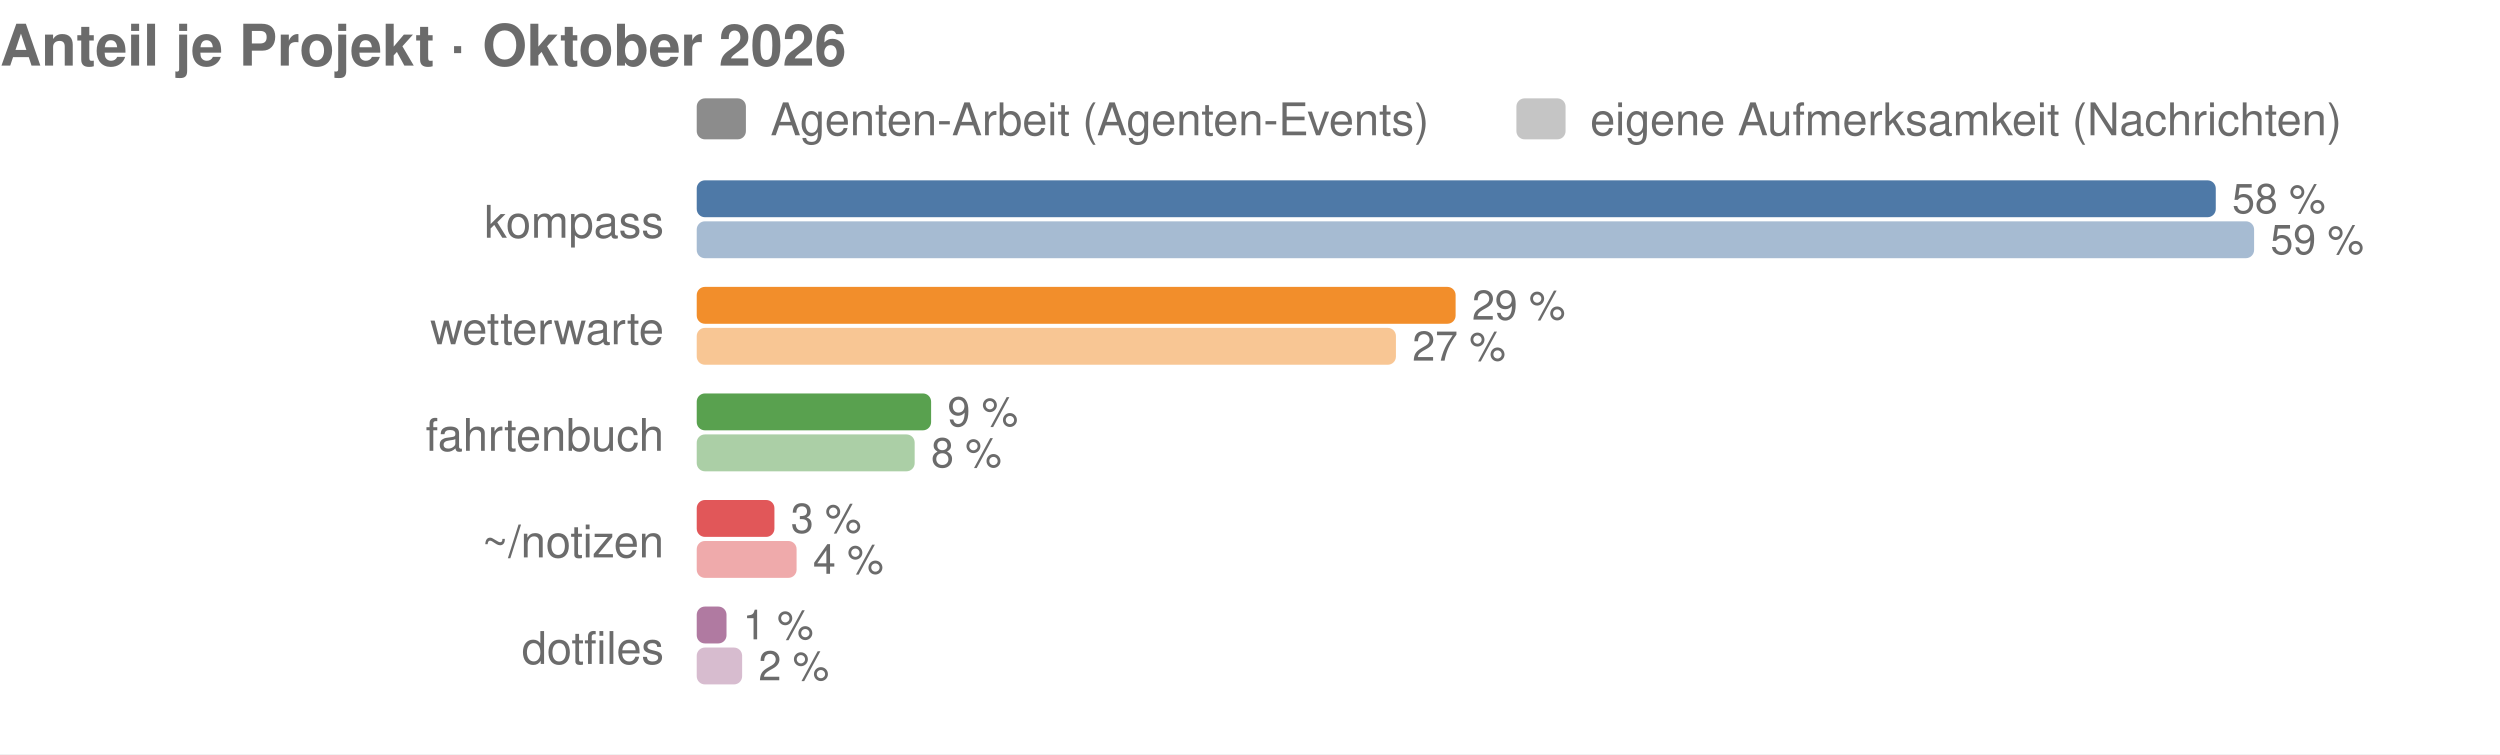
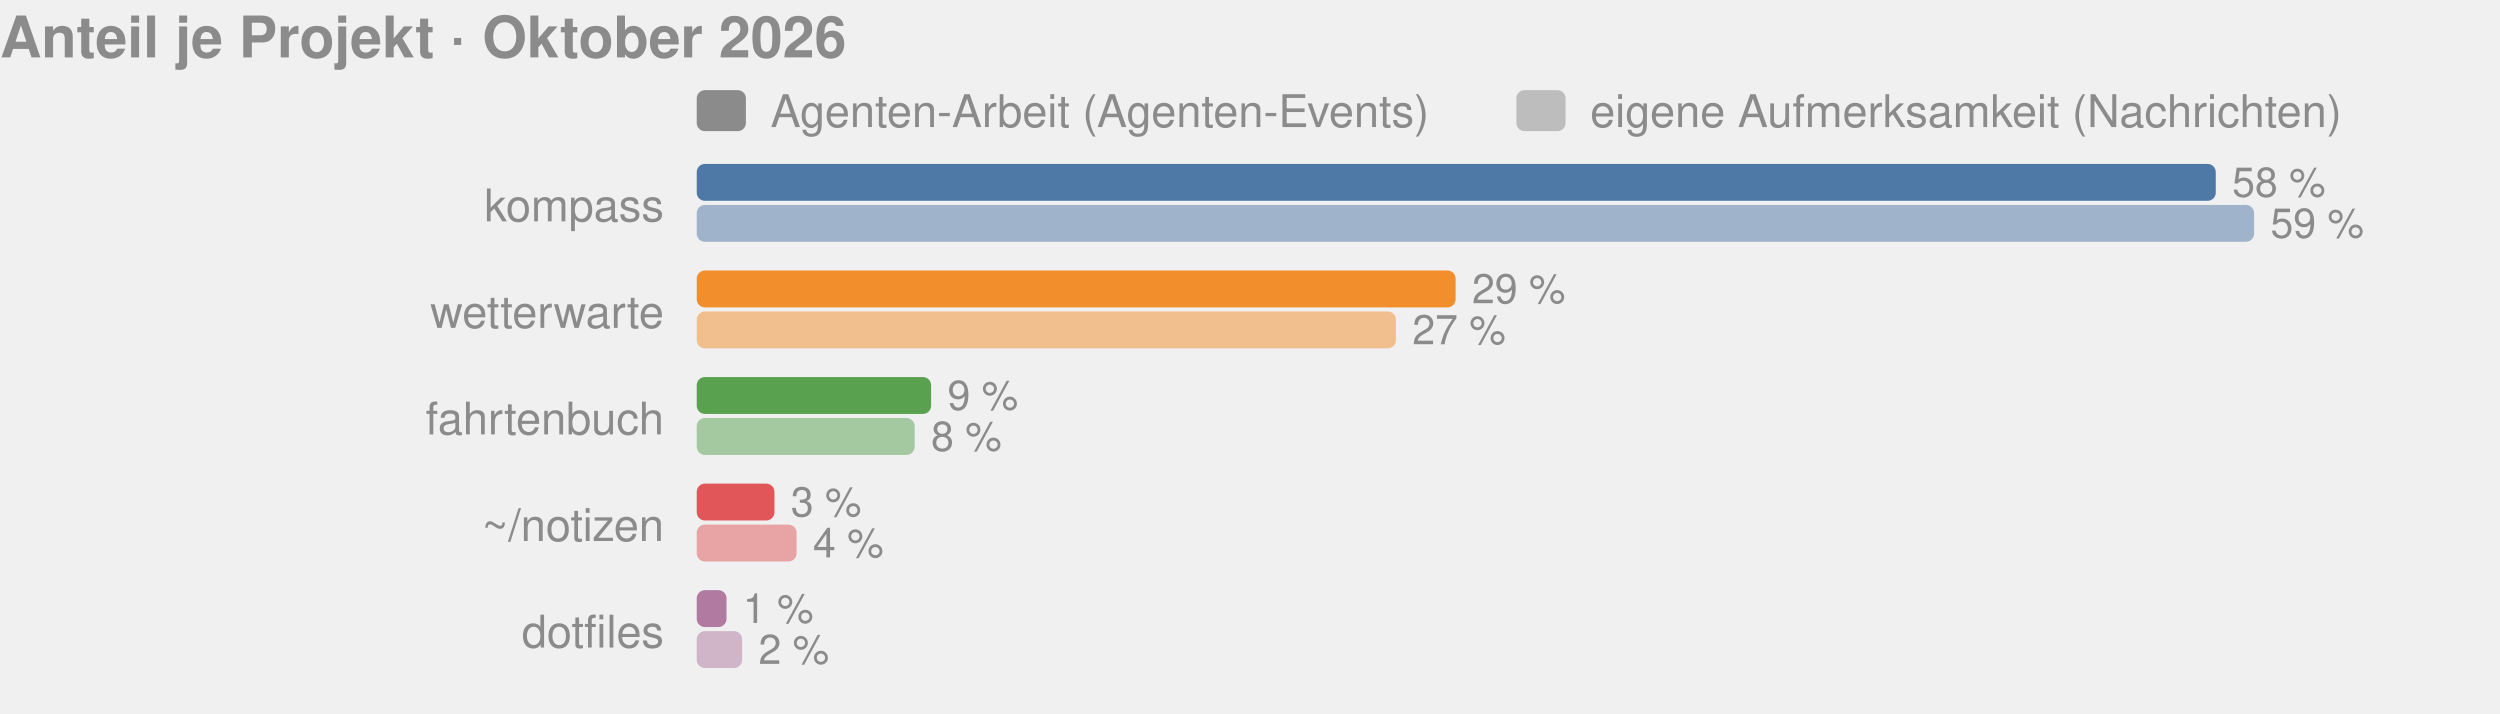
- <svg xmlns="http://www.w3.org/2000/svg" width="610" height="184" viewBox="0 0 610 184" font-family="-apple-system, 'Segoe UI', Helvetica, Arial, sans-serif">
-   <rect width="100%" height="100%" fill="#ffffff" />
-   <text x="0" y="16" font-size="14" font-weight="600" fill="#6b6b6b">Anteil je Projekt · Oktober 2026</text>
-   <rect x="170" y="24" width="12" height="10" rx="2" fill="#8c8c8c" />
-   <text x="188" y="33" font-size="11" fill="#6b6b6b">Agenten-Arbeit (Agenten-Events)</text>
-   <rect x="370" y="24" width="12" height="10" rx="2" fill="#8c8c8c" fill-opacity="0.5" />
-   <text x="388" y="33" font-size="11" fill="#6b6b6b">eigene Aufmerksamkeit (Nachrichten)</text>
-   <text x="162" y="58" font-size="11" text-anchor="end" fill="#6b6b6b">kompass</text>
-   <rect x="170" y="44" width="370.65" height="9" rx="2" fill="#4e79a7" />
-   <text x="544.65" y="52" font-size="10" fill="#6b6b6b">58 %</text>
-   <rect x="170" y="54" width="380" height="9" rx="2" fill="#4e79a7" fill-opacity="0.5" />
-   <text x="554" y="62" font-size="10" fill="#6b6b6b">59 %</text>
-   <text x="162" y="84" font-size="11" text-anchor="end" fill="#6b6b6b">wetterwarte</text>
-   <rect x="170" y="70" width="185.17" height="9" rx="2" fill="#f28e2b" />
-   <text x="359.17" y="78" font-size="10" fill="#6b6b6b">29 %</text>
-   <rect x="170" y="80" width="170.61" height="9" rx="2" fill="#f28e2b" fill-opacity="0.5" />
-   <text x="344.61" y="88" font-size="10" fill="#6b6b6b">27 %</text>
-   <text x="162" y="110" font-size="11" text-anchor="end" fill="#6b6b6b">fahrtenbuch</text>
-   <rect x="170" y="96" width="57.19" height="9" rx="2" fill="#59a14f" />
-   <text x="231.19" y="104" font-size="10" fill="#6b6b6b">9 %</text>
-   <rect x="170" y="106" width="53.18" height="9" rx="2" fill="#59a14f" fill-opacity="0.5" />
-   <text x="227.18" y="114" font-size="10" fill="#6b6b6b">8 %</text>
-   <text x="162" y="136" font-size="11" text-anchor="end" fill="#6b6b6b">~/notizen</text>
-   <rect x="170" y="122" width="18.96" height="9" rx="2" fill="#e15759" />
-   <text x="192.96" y="130" font-size="10" fill="#6b6b6b">3 %</text>
-   <rect x="170" y="132" width="24.37" height="9" rx="2" fill="#e15759" fill-opacity="0.5" />
-   <text x="198.37" y="140" font-size="10" fill="#6b6b6b">4 %</text>
-   <text x="162" y="162" font-size="11" text-anchor="end" fill="#6b6b6b">dotfiles</text>
-   <rect x="170" y="148" width="7.27" height="9" rx="2" fill="#b07aa1" />
-   <text x="181.27" y="156" font-size="10" fill="#6b6b6b">1 %</text>
-   <rect x="170" y="158" width="11.08" height="9" rx="2" fill="#b07aa1" fill-opacity="0.5" />
-   <text x="185.08" y="166" font-size="10" fill="#6b6b6b">2 %</text>
+ <svg xmlns="http://www.w3.org/2000/svg" width="610" height="174" viewBox="0 0 610 174" font-family="-apple-system, 'Segoe UI', Helvetica, Arial, sans-serif">
+   <text x="0" y="14" font-size="14" font-weight="600" fill="#8b8b8b">Anteil je Projekt · Oktober 2026</text>
+   <rect x="170" y="22" width="12" height="10" rx="2" fill="#8b8b8b" />
+   <text x="188" y="31" font-size="11" fill="#8b8b8b">Agenten-Arbeit (Agenten-Events)</text>
+   <rect x="370" y="22" width="12" height="10" rx="2" fill="#8b8b8b" fill-opacity="0.5" />
+   <text x="388" y="31" font-size="11" fill="#8b8b8b">eigene Aufmerksamkeit (Nachrichten)</text>
+   <text x="162" y="54" font-size="11" text-anchor="end" fill="#8b8b8b">kompass</text>
+   <rect x="170" y="40" width="370.65" height="9" rx="2" fill="#4e79a7" />
+   <text x="544.65" y="48" font-size="10" fill="#8b8b8b">58 %</text>
+   <rect x="170" y="50" width="380" height="9" rx="2" fill="#4e79a7" fill-opacity="0.5" />
+   <text x="554" y="58" font-size="10" fill="#8b8b8b">59 %</text>
+   <text x="162" y="80" font-size="11" text-anchor="end" fill="#8b8b8b">wetterwarte</text>
+   <rect x="170" y="66" width="185.17" height="9" rx="2" fill="#f28e2b" />
+   <text x="359.17" y="74" font-size="10" fill="#8b8b8b">29 %</text>
+   <rect x="170" y="76" width="170.61" height="9" rx="2" fill="#f28e2b" fill-opacity="0.5" />
+   <text x="344.61" y="84" font-size="10" fill="#8b8b8b">27 %</text>
+   <text x="162" y="106" font-size="11" text-anchor="end" fill="#8b8b8b">fahrtenbuch</text>
+   <rect x="170" y="92" width="57.19" height="9" rx="2" fill="#59a14f" />
+   <text x="231.19" y="100" font-size="10" fill="#8b8b8b">9 %</text>
+   <rect x="170" y="102" width="53.18" height="9" rx="2" fill="#59a14f" fill-opacity="0.5" />
+   <text x="227.18" y="110" font-size="10" fill="#8b8b8b">8 %</text>
+   <text x="162" y="132" font-size="11" text-anchor="end" fill="#8b8b8b">~/notizen</text>
+   <rect x="170" y="118" width="18.96" height="9" rx="2" fill="#e15759" />
+   <text x="192.96" y="126" font-size="10" fill="#8b8b8b">3 %</text>
+   <rect x="170" y="128" width="24.37" height="9" rx="2" fill="#e15759" fill-opacity="0.5" />
+   <text x="198.37" y="136" font-size="10" fill="#8b8b8b">4 %</text>
+   <text x="162" y="158" font-size="11" text-anchor="end" fill="#8b8b8b">dotfiles</text>
+   <rect x="170" y="144" width="7.27" height="9" rx="2" fill="#b07aa1" />
+   <text x="181.27" y="152" font-size="10" fill="#8b8b8b">1 %</text>
+   <rect x="170" y="154" width="11.08" height="9" rx="2" fill="#b07aa1" fill-opacity="0.5" />
+   <text x="185.08" y="162" font-size="10" fill="#8b8b8b">2 %</text>
</svg>
